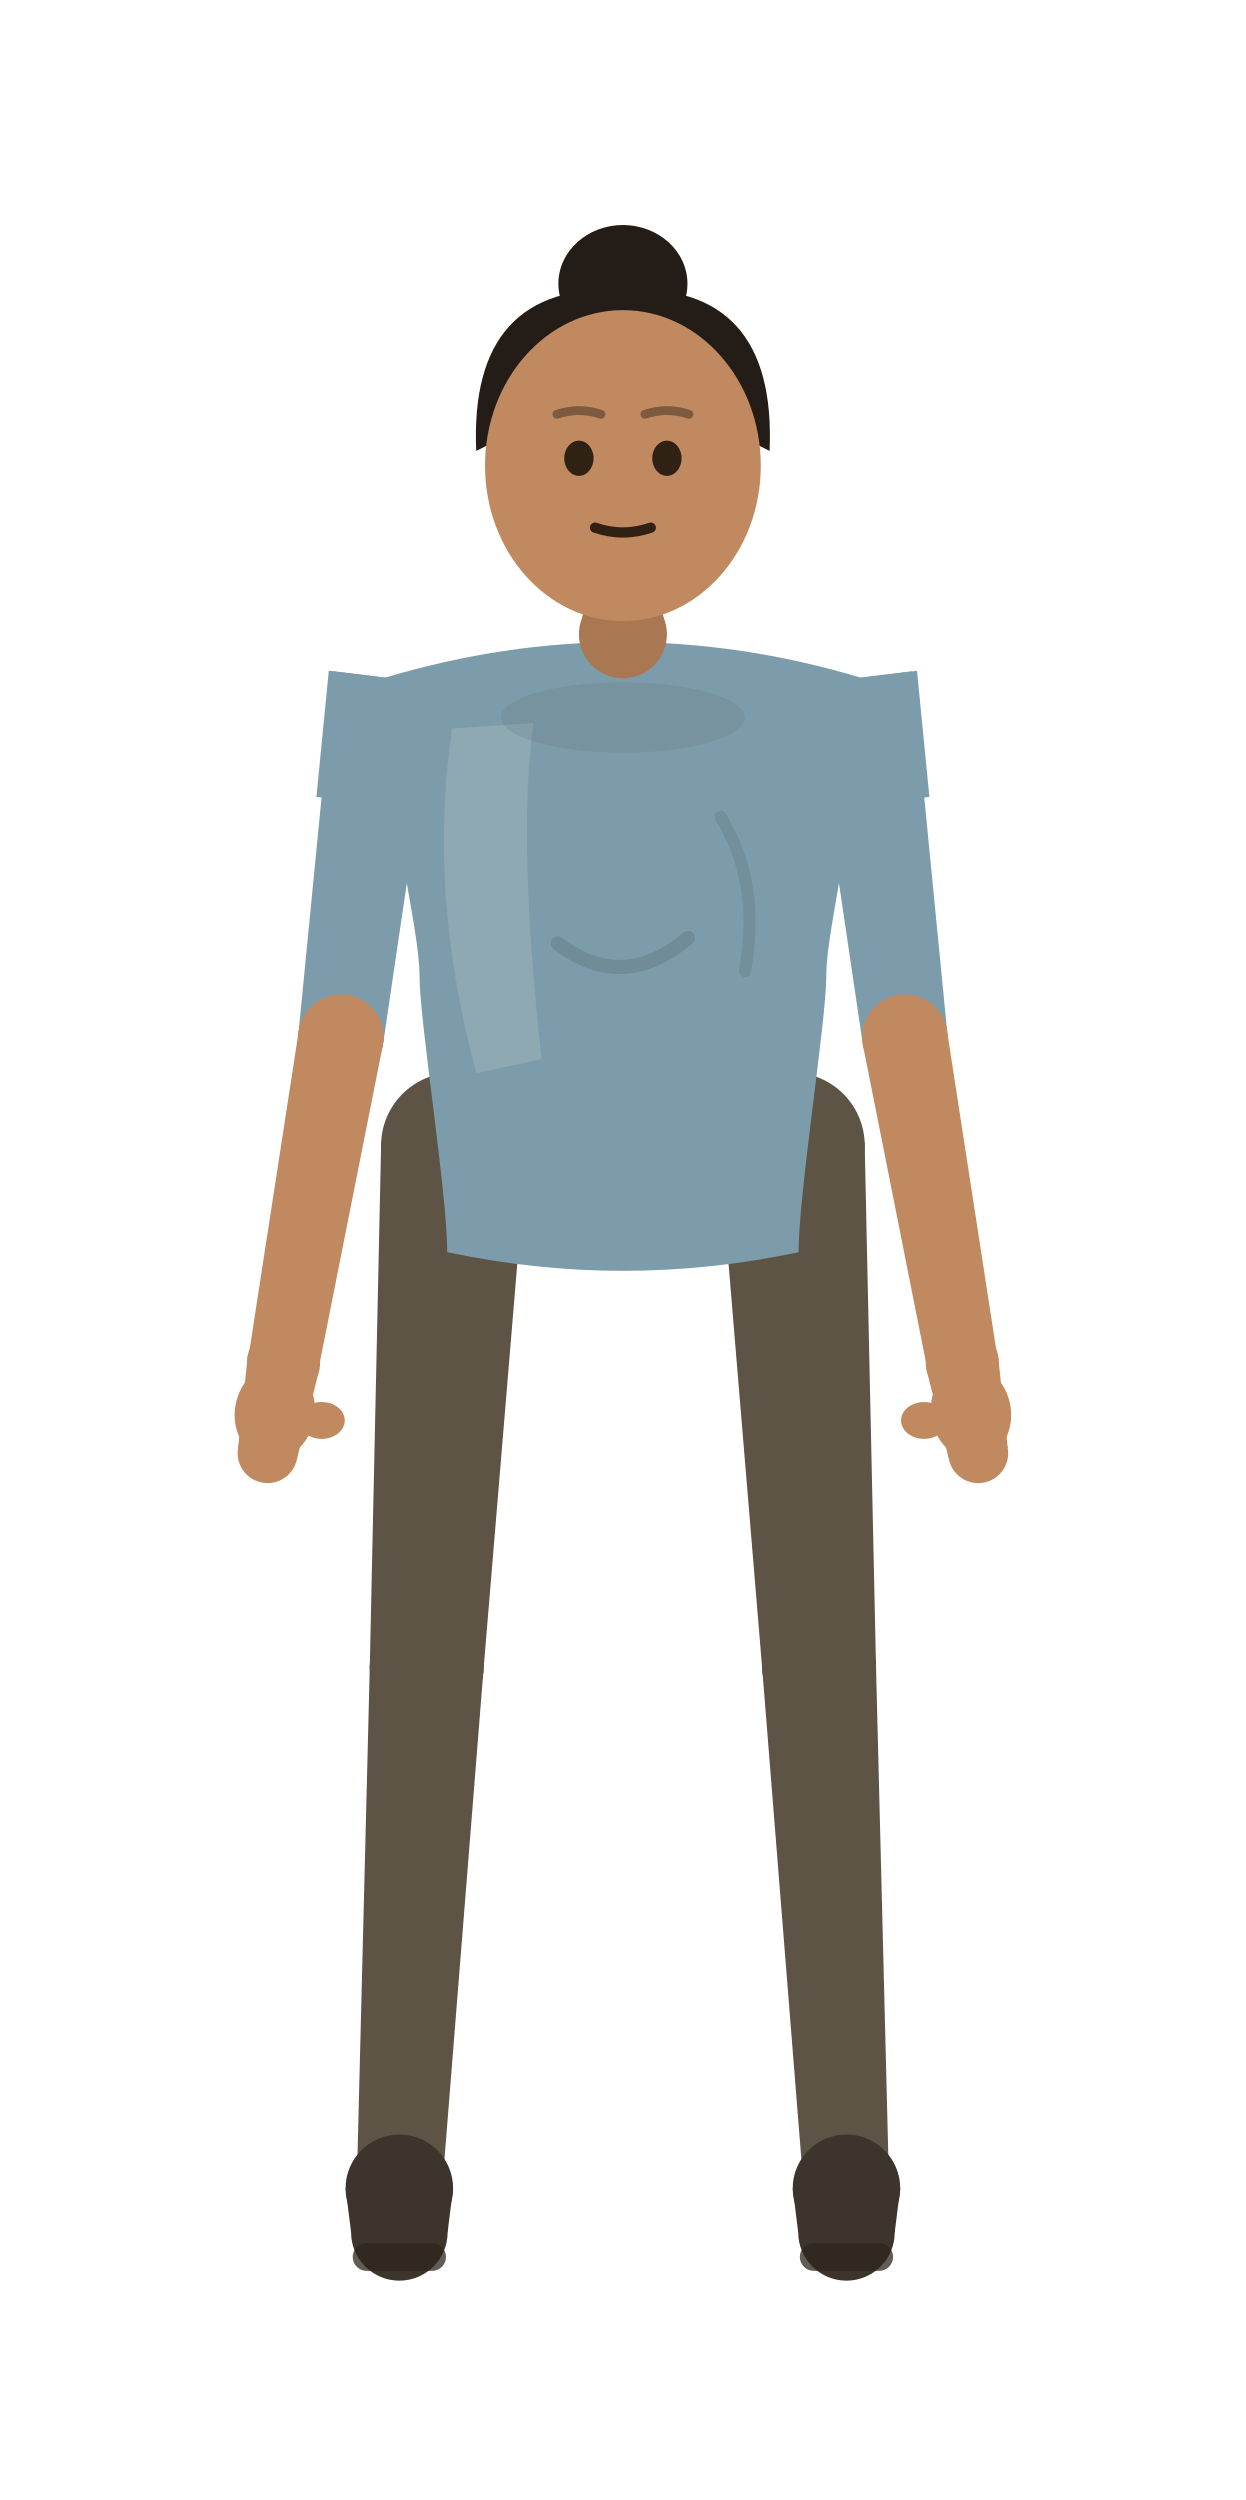
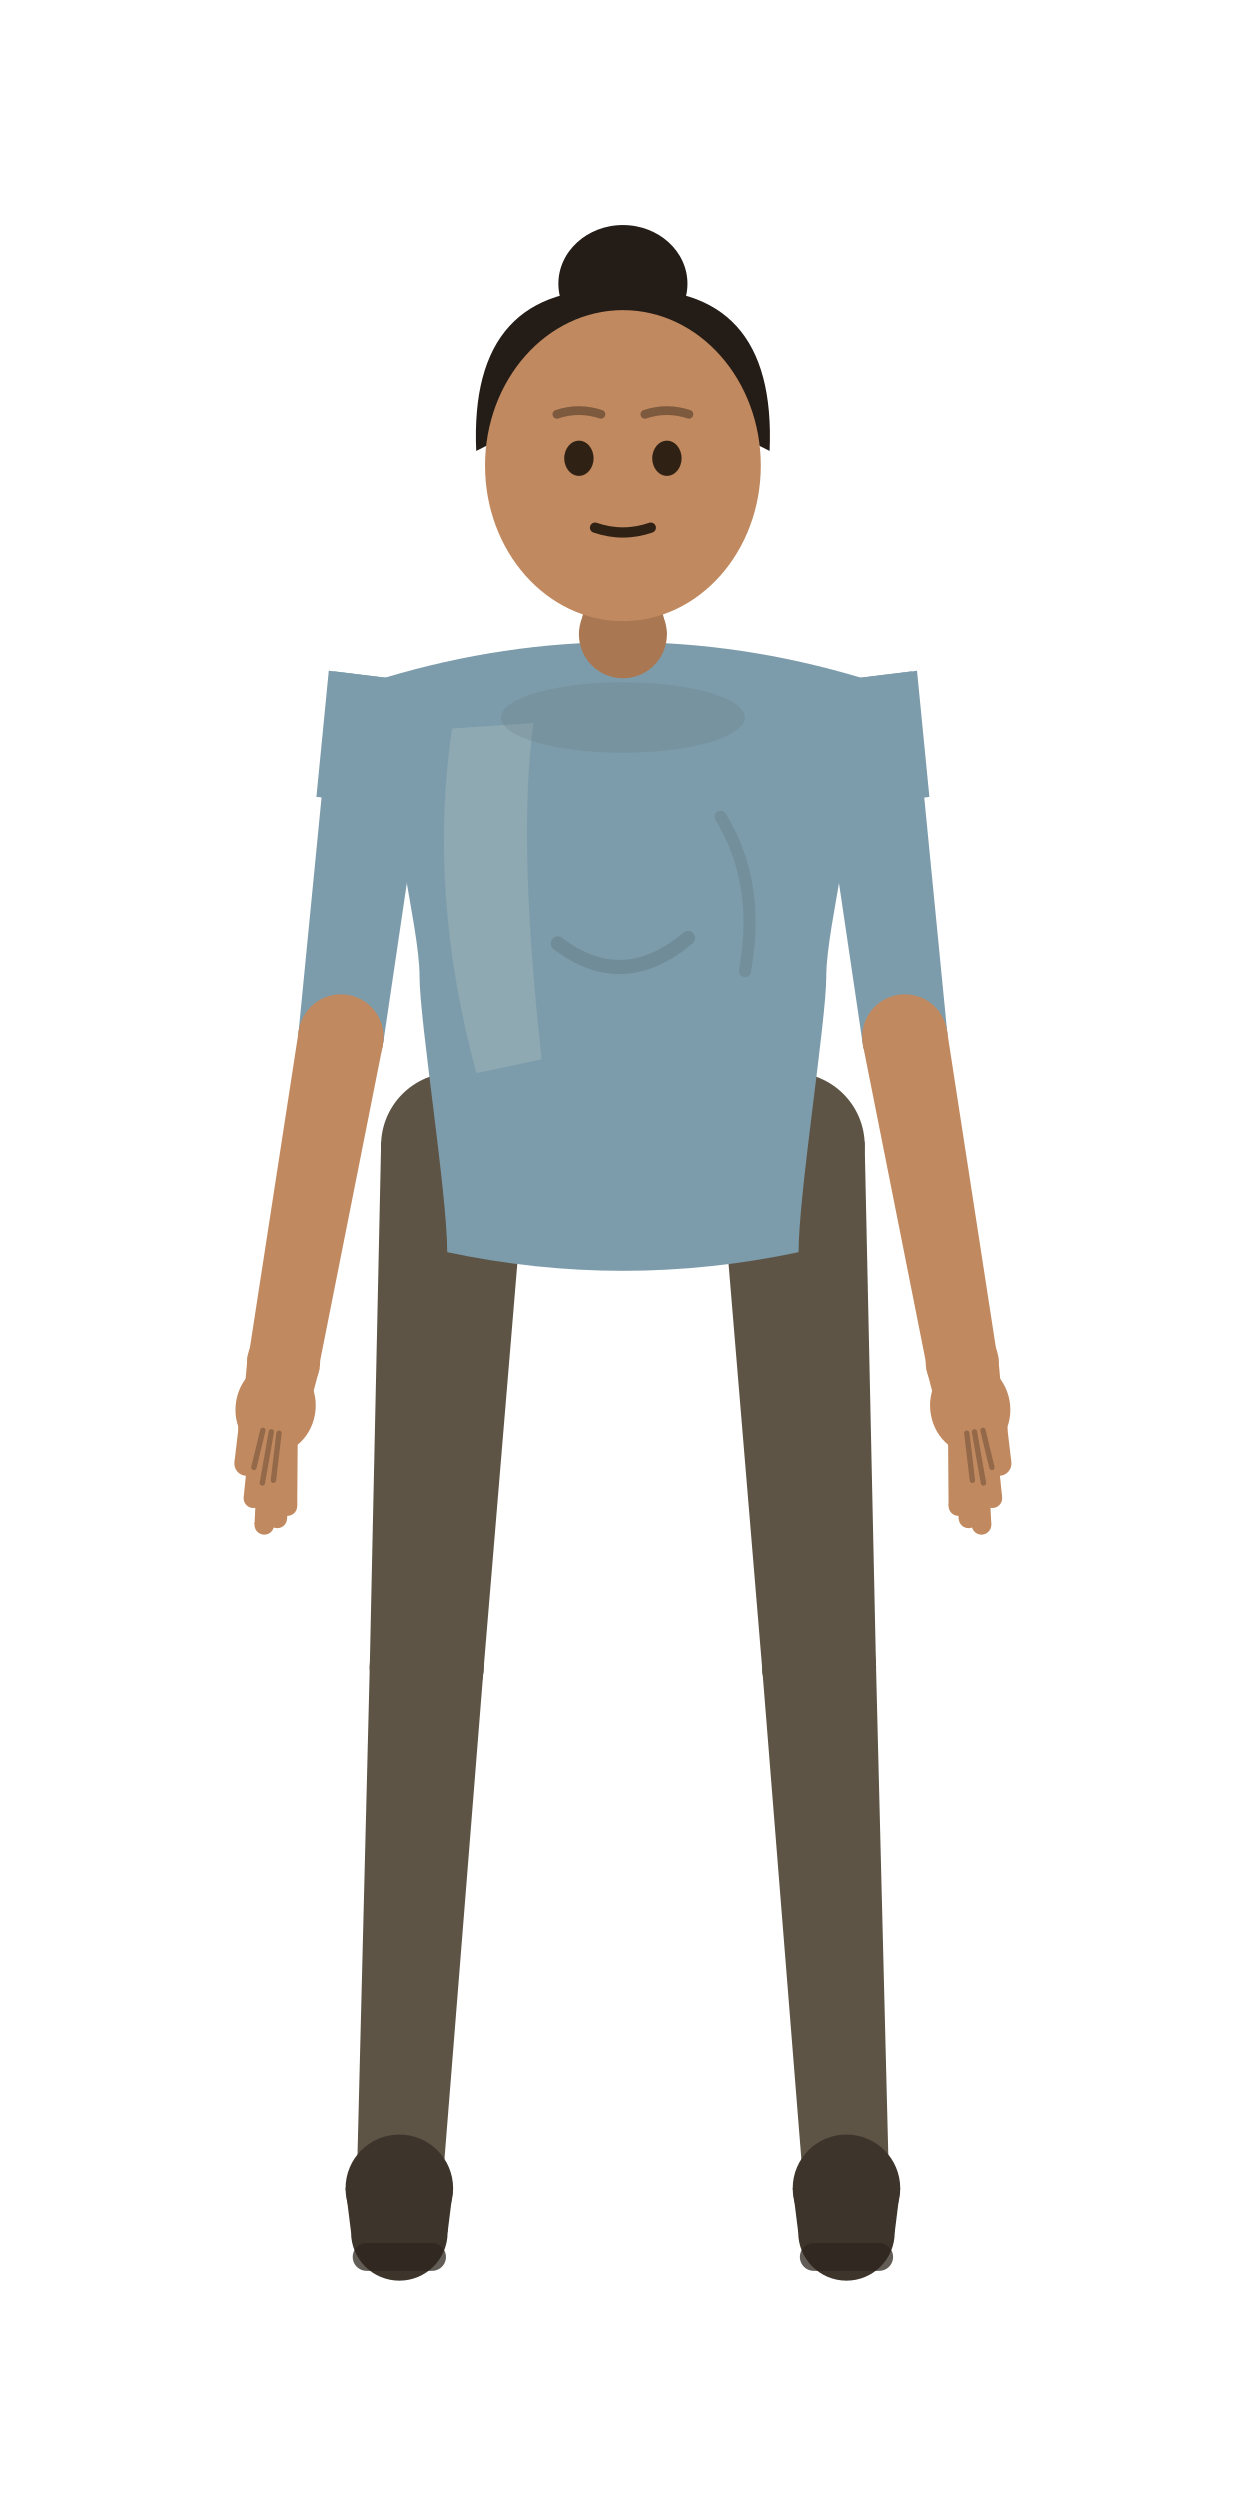
<svg xmlns="http://www.w3.org/2000/svg" class="nex-paperbook-figure" viewBox="-280.27 -515.4 560.54 1124.85" role="img" aria-label="Paperbook character">
  <g class="pb-figure" data-view-axis="front">
    <g class="pb-limb" fill="#5d5445">
      <path d="M -108.76 -1.72 L -113.86 233.34 L -62.73 236.02 L -43.24 1.72 Z" />
      <circle cx="-76" cy="0" r="32.8" />
      <circle cx="-88.3" cy="234.68" r="25.6" />
    </g>
    <g class="pb-limb" fill="#5d5445">
      <path d="M 43.24 1.72 L 62.73 236.02 L 113.86 233.34 L 108.76 -1.72 Z" />
      <circle cx="76" cy="0" r="32.8" />
      <circle cx="88.3" cy="234.68" r="25.6" />
    </g>
    <g class="pb-top" fill="#7d9cab">
      <path d="M -107 -210.5 Q 0 -242.5 107 -210.5 C 107 -150.5 91.5 -100 91.5 -76 C 91.5 -56 79.04 21.6 79.04 48 Q 0 64.8 -79.04 48 C -79.04 21.6 -91.5 -56 -91.5 -76 C -91.5 -100 -107 -150.5 -107 -210.5 Z" />
    </g>
    <g class="pb-fold" fill="#a1b5bb">
      <path d="M -76.86 -187.6 Q -87.84 -113.2 -65.88 -32.6 L -36.6 -38.8 Q -47.58 -138 -40.26 -190.08 Z" opacity="0.5" />
    </g>
    <g class="pb-fold" fill="none">
      <path d="M -29.28 -90.88 Q 0 -68.56 29.28 -93.36" fill="none" stroke="#60747c" stroke-width="6.41" stroke-linecap="round" opacity="0.4" />
    </g>
    <g class="pb-fold" fill="none">
      <path d="M 43.92 -147.92 Q 62.22 -118.16 54.9 -78.48" fill="none" stroke="#60747c" stroke-width="5.49" stroke-linecap="round" opacity="0.32" />
    </g>
    <g class="pb-fold" fill="#60747c">
      <ellipse cx="0" cy="-192.56" rx="54.9" ry="15.88" opacity="0.22" />
    </g>
    <g class="pb-neck" fill="#a97853">
      <path d="M -16.5 -246.5 L -19.8 -230 L 19.8 -230 L 16.5 -246.5 Z" />
      <circle cx="0" cy="-246.5" r="16.5" />
      <circle cx="0" cy="-230" r="19.8" />
    </g>
    <g class="pb-hair" fill="#241c17">
      <path d="M -66 -312.5 Q -69.3 -388.4 0 -385.1 Q 69.3 -388.4 66 -312.5 Q 0 -346.82 -66 -312.5 Z" />
      <ellipse cx="0" cy="-387.74" rx="29.04" ry="26.4" />
    </g>
    <g class="pb-head" fill="#c1895f">
      <ellipse cx="0" cy="-305.9" rx="62.04" ry="69.96" />
    </g>
    <g class="pb-face">
      <path d="M 9.9 -329 Q 19.8 -332.3 29.7 -329" fill="none" stroke="#7d593d" stroke-width="3.96" stroke-linecap="round" />
      <path d="M -29.7 -329 Q -19.8 -332.3 -9.9 -329" fill="none" stroke="#7d593d" stroke-width="3.96" stroke-linecap="round" />
      <ellipse cx="19.8" cy="-309.2" rx="6.6" ry="7.92" fill="#302115" />
      <ellipse cx="-19.8" cy="-309.2" rx="6.6" ry="7.92" fill="#302115" />
      <path d="M -12.54 -277.98 Q 0 -273.67 12.54 -277.98" fill="none" stroke="#302115" stroke-width="4.62" stroke-linecap="round" />
    </g>
    <g class="pb-limb" fill="#7d9cab">
      <path d="M -130.03 -213.33 L -145.91 -51.15 L -107.8 -46.47 L -83.97 -207.67 Z" />
      <circle cx="-126.85" cy="-48.81" r="19.2" />
    </g>
    <g class="pb-sleeve" fill="#7d9cab">
      <path d="M -132.33 -213.61 L -137.9 -156.85 L -90 -150.97 L -81.67 -207.39 Z" />
    </g>
    <g class="pb-limb" fill="#7d9cab">
      <path d="M 83.97 -207.67 L 107.8 -46.47 L 145.91 -51.15 L 130.03 -213.33 Z" />
      <circle cx="126.85" cy="-48.81" r="19.2" />
    </g>
    <g class="pb-sleeve" fill="#7d9cab">
      <path d="M 81.67 -207.39 L 90 -150.97 L 137.9 -156.85 L 132.33 -213.61 Z" />
    </g>
    <g class="pb-limb" fill="#5d5445">
      <path d="M -113.86 233.34 L -119.76 468.21 L -81.42 470.22 L -62.73 236.02 Z" />
      <circle cx="-88.3" cy="234.68" r="25.6" />
      <circle cx="-100.59" cy="469.21" r="19.2" />
    </g>
    <g class="pb-limb" fill="#5d5445">
      <path d="M 62.73 236.02 L 81.42 470.22 L 119.76 468.21 L 113.86 233.34 Z" />
      <circle cx="88.3" cy="234.68" r="25.6" />
      <circle cx="100.59" cy="469.21" r="19.2" />
    </g>
    <g class="pb-limb" fill="#c1895f">
      <path d="M -145.76 -52.15 L -168.4 94.69 L -136.89 100.25 L -107.94 -45.48 Z" />
      <circle cx="-126.85" cy="-48.81" r="19.2" />
      <circle cx="-152.65" cy="97.47" r="16" />
    </g>
    <g class="pb-limb" fill="#c1895f">
      <path d="M 107.94 -45.48 L 136.89 100.25 L 168.4 94.69 L 145.76 -52.15 Z" />
      <circle cx="126.85" cy="-48.81" r="19.2" />
      <circle cx="152.65" cy="97.47" r="16" />
    </g>
    <g class="pb-hand" fill="#c1895f">
-       <path d="M -168.81 94.62 L -173.14 136.09 L -146.59 140.77 L -136.48 100.32 Z" />
+       <path d="M -168.81 94.62 L -170.72 115.4 L -141.79 120.5 L -136.48 100.32 Z" />
      <circle cx="-152.65" cy="97.47" r="16.42" />
-       <circle cx="-159.87" cy="138.43" r="13.48" />
-       <ellipse cx="-156.62" cy="120" rx="21.43" ry="17.97" transform="rotate(100 -156.62 120)" />
-       <ellipse cx="-135.52" cy="123.72" rx="10.37" ry="8.29" />
+       <circle cx="-156.26" cy="117.95" r="14.69" />
+       <ellipse cx="-156.26" cy="117.95" rx="20.74" ry="17.97" transform="rotate(100 -156.26 117.95)" />
+       <path d="M -172.84 126.05 L -174.72 141.97 L -163.89 144.21 L -159.3 128.85 Z" />
+       <circle cx="-166.07" cy="127.45" r="6.91" />
+       <circle cx="-169.3" cy="143.09" r="5.53" />
+       <path d="M -167.47 127.41 L -170.61 158.1 L -161.85 159.32 L -156.52 128.93 Z" />
+       <circle cx="-162" cy="128.17" r="5.53" />
+       <circle cx="-166.23" cy="158.71" r="4.42" />
+       <path d="M -163.69 128.42 L -165.76 170.34 L -156.94 171.01 L -152.66 129.26 Z" />
+       <circle cx="-158.18" cy="128.84" r="5.53" />
+       <circle cx="-161.35" cy="170.68" r="4.42" />
+       <path d="M -160.27 129.33 L -159.94 167.68 L -151.09 167.86 L -149.21 129.56 Z" />
+       <circle cx="-154.74" cy="129.45" r="5.53" />
+       <circle cx="-155.52" cy="167.77" r="4.42" />
+       <path d="M -157.34 130.11 L -155.38 162.35 L -146.53 162.12 L -146.29 129.82 Z" />
+       <circle cx="-151.81" cy="129.96" r="5.53" />
+       <circle cx="-150.96" cy="162.24" r="4.42" />
    </g>
    <g class="pb-hand" fill="#c1895f">
-       <path d="M 136.48 100.32 L 146.59 140.77 L 173.14 136.09 L 168.81 94.62 Z" />
+       <path d="M 136.48 100.32 L 141.79 120.5 L 170.72 115.4 L 168.81 94.62 Z" />
      <circle cx="152.65" cy="97.47" r="16.42" />
-       <circle cx="159.87" cy="138.43" r="13.48" />
-       <ellipse cx="156.62" cy="120" rx="21.43" ry="17.97" transform="rotate(80 156.62 120)" />
-       <ellipse cx="135.52" cy="123.72" rx="10.37" ry="8.29" />
+       <circle cx="156.26" cy="117.95" r="14.69" />
+       <ellipse cx="156.26" cy="117.95" rx="20.74" ry="17.97" transform="rotate(80 156.26 117.95)" />
+       <path d="M 159.3 128.85 L 163.89 144.21 L 174.72 141.97 L 172.84 126.05 Z" />
+       <circle cx="166.07" cy="127.45" r="6.91" />
+       <circle cx="169.3" cy="143.09" r="5.53" />
+       <path d="M 156.52 128.93 L 161.85 159.32 L 170.61 158.1 L 167.47 127.41 Z" />
+       <circle cx="162" cy="128.17" r="5.53" />
+       <circle cx="166.23" cy="158.71" r="4.42" />
+       <path d="M 152.66 129.26 L 156.94 171.01 L 165.76 170.34 L 163.69 128.42 Z" />
+       <circle cx="158.18" cy="128.84" r="5.53" />
+       <circle cx="161.35" cy="170.68" r="4.42" />
+       <path d="M 149.21 129.56 L 151.09 167.86 L 159.94 167.68 L 160.27 129.33 Z" />
+       <circle cx="154.74" cy="129.45" r="5.53" />
+       <circle cx="155.52" cy="167.77" r="4.42" />
+       <path d="M 146.29 129.82 L 146.53 162.12 L 155.38 162.35 L 157.34 130.11 Z" />
+       <circle cx="151.81" cy="129.96" r="5.53" />
+       <circle cx="150.96" cy="162.24" r="4.42" />
+     </g>
+     <g class="pb-detail" fill="none">
+       <path d="M -162 128.17 L -166.04 144.86" fill="none" stroke="#664933" stroke-width="2.42" stroke-linecap="round" opacity="0.5" />
+       <path d="M -158.18 128.84 L -162.23 151.85" fill="none" stroke="#664933" stroke-width="2.42" stroke-linecap="round" opacity="0.5" />
+       <path d="M -154.74 129.45 L -157.25 150.64" fill="none" stroke="#664933" stroke-width="2.42" stroke-linecap="round" opacity="0.5" />
+     </g>
+     <g class="pb-detail" fill="none">
+       <path d="M 162 128.17 L 166.04 144.86" fill="none" stroke="#664933" stroke-width="2.42" stroke-linecap="round" opacity="0.5" />
+       <path d="M 158.18 128.84 L 162.23 151.85" fill="none" stroke="#664933" stroke-width="2.42" stroke-linecap="round" opacity="0.5" />
+       <path d="M 154.74 129.45 L 157.25 150.64" fill="none" stroke="#664933" stroke-width="2.42" stroke-linecap="round" opacity="0.5" />
    </g>
    <g class="pb-foot" fill="#3d342b">
      <path d="M -124.78 469.21 L -122.3 489.05 L -78.88 489.05 L -76.4 469.21 Z" />
      <circle cx="-100.59" cy="469.21" r="24.19" />
      <circle cx="-100.59" cy="489.05" r="21.71" />
    </g>
    <g class="pb-foot" fill="#2e261e">
      <path d="M -115.31 500.09 L -85.87 500.09" stroke="#2e261e" stroke-width="12.51" stroke-linecap="round" fill="none" opacity="0.75" />
    </g>
    <g class="pb-foot" fill="#3d342b">
      <path d="M 76.4 469.21 L 78.88 489.05 L 122.3 489.05 L 124.78 469.21 Z" />
      <circle cx="100.59" cy="469.21" r="24.19" />
      <circle cx="100.59" cy="489.05" r="21.71" />
    </g>
    <g class="pb-foot" fill="#2e261e">
      <path d="M 85.87 500.09 L 115.31 500.09" stroke="#2e261e" stroke-width="12.51" stroke-linecap="round" fill="none" opacity="0.75" />
    </g>
  </g>
</svg>
